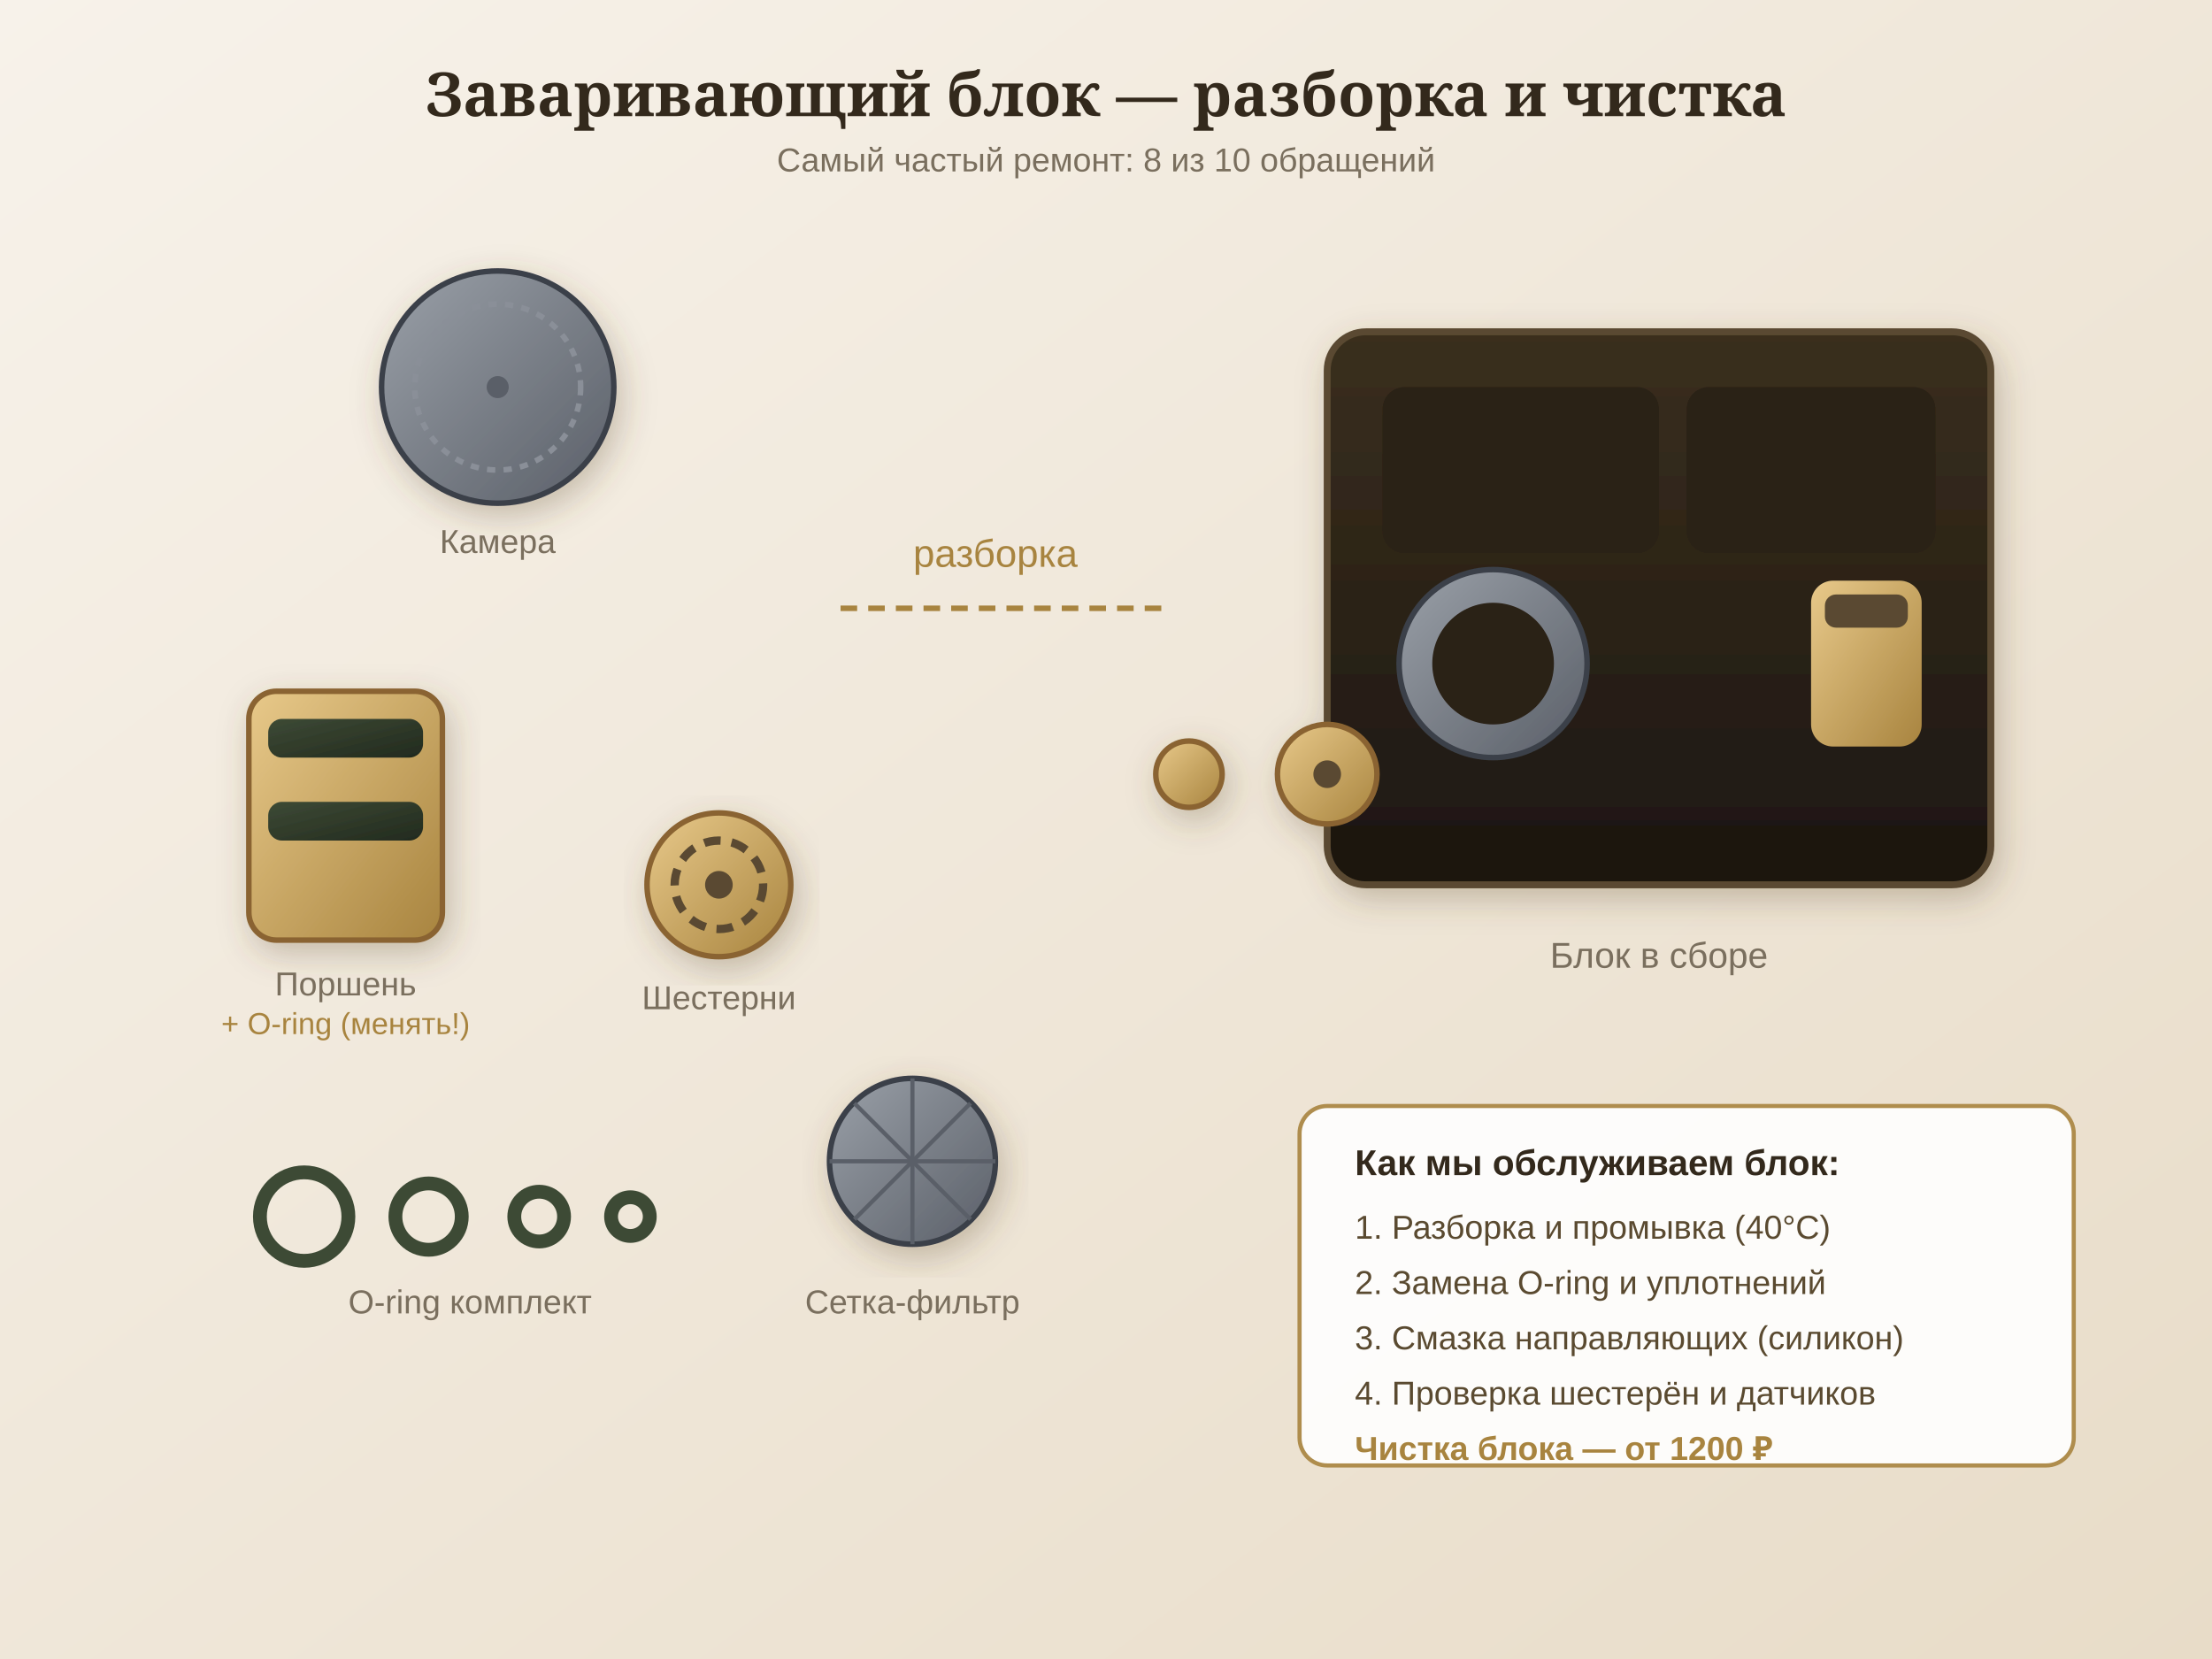
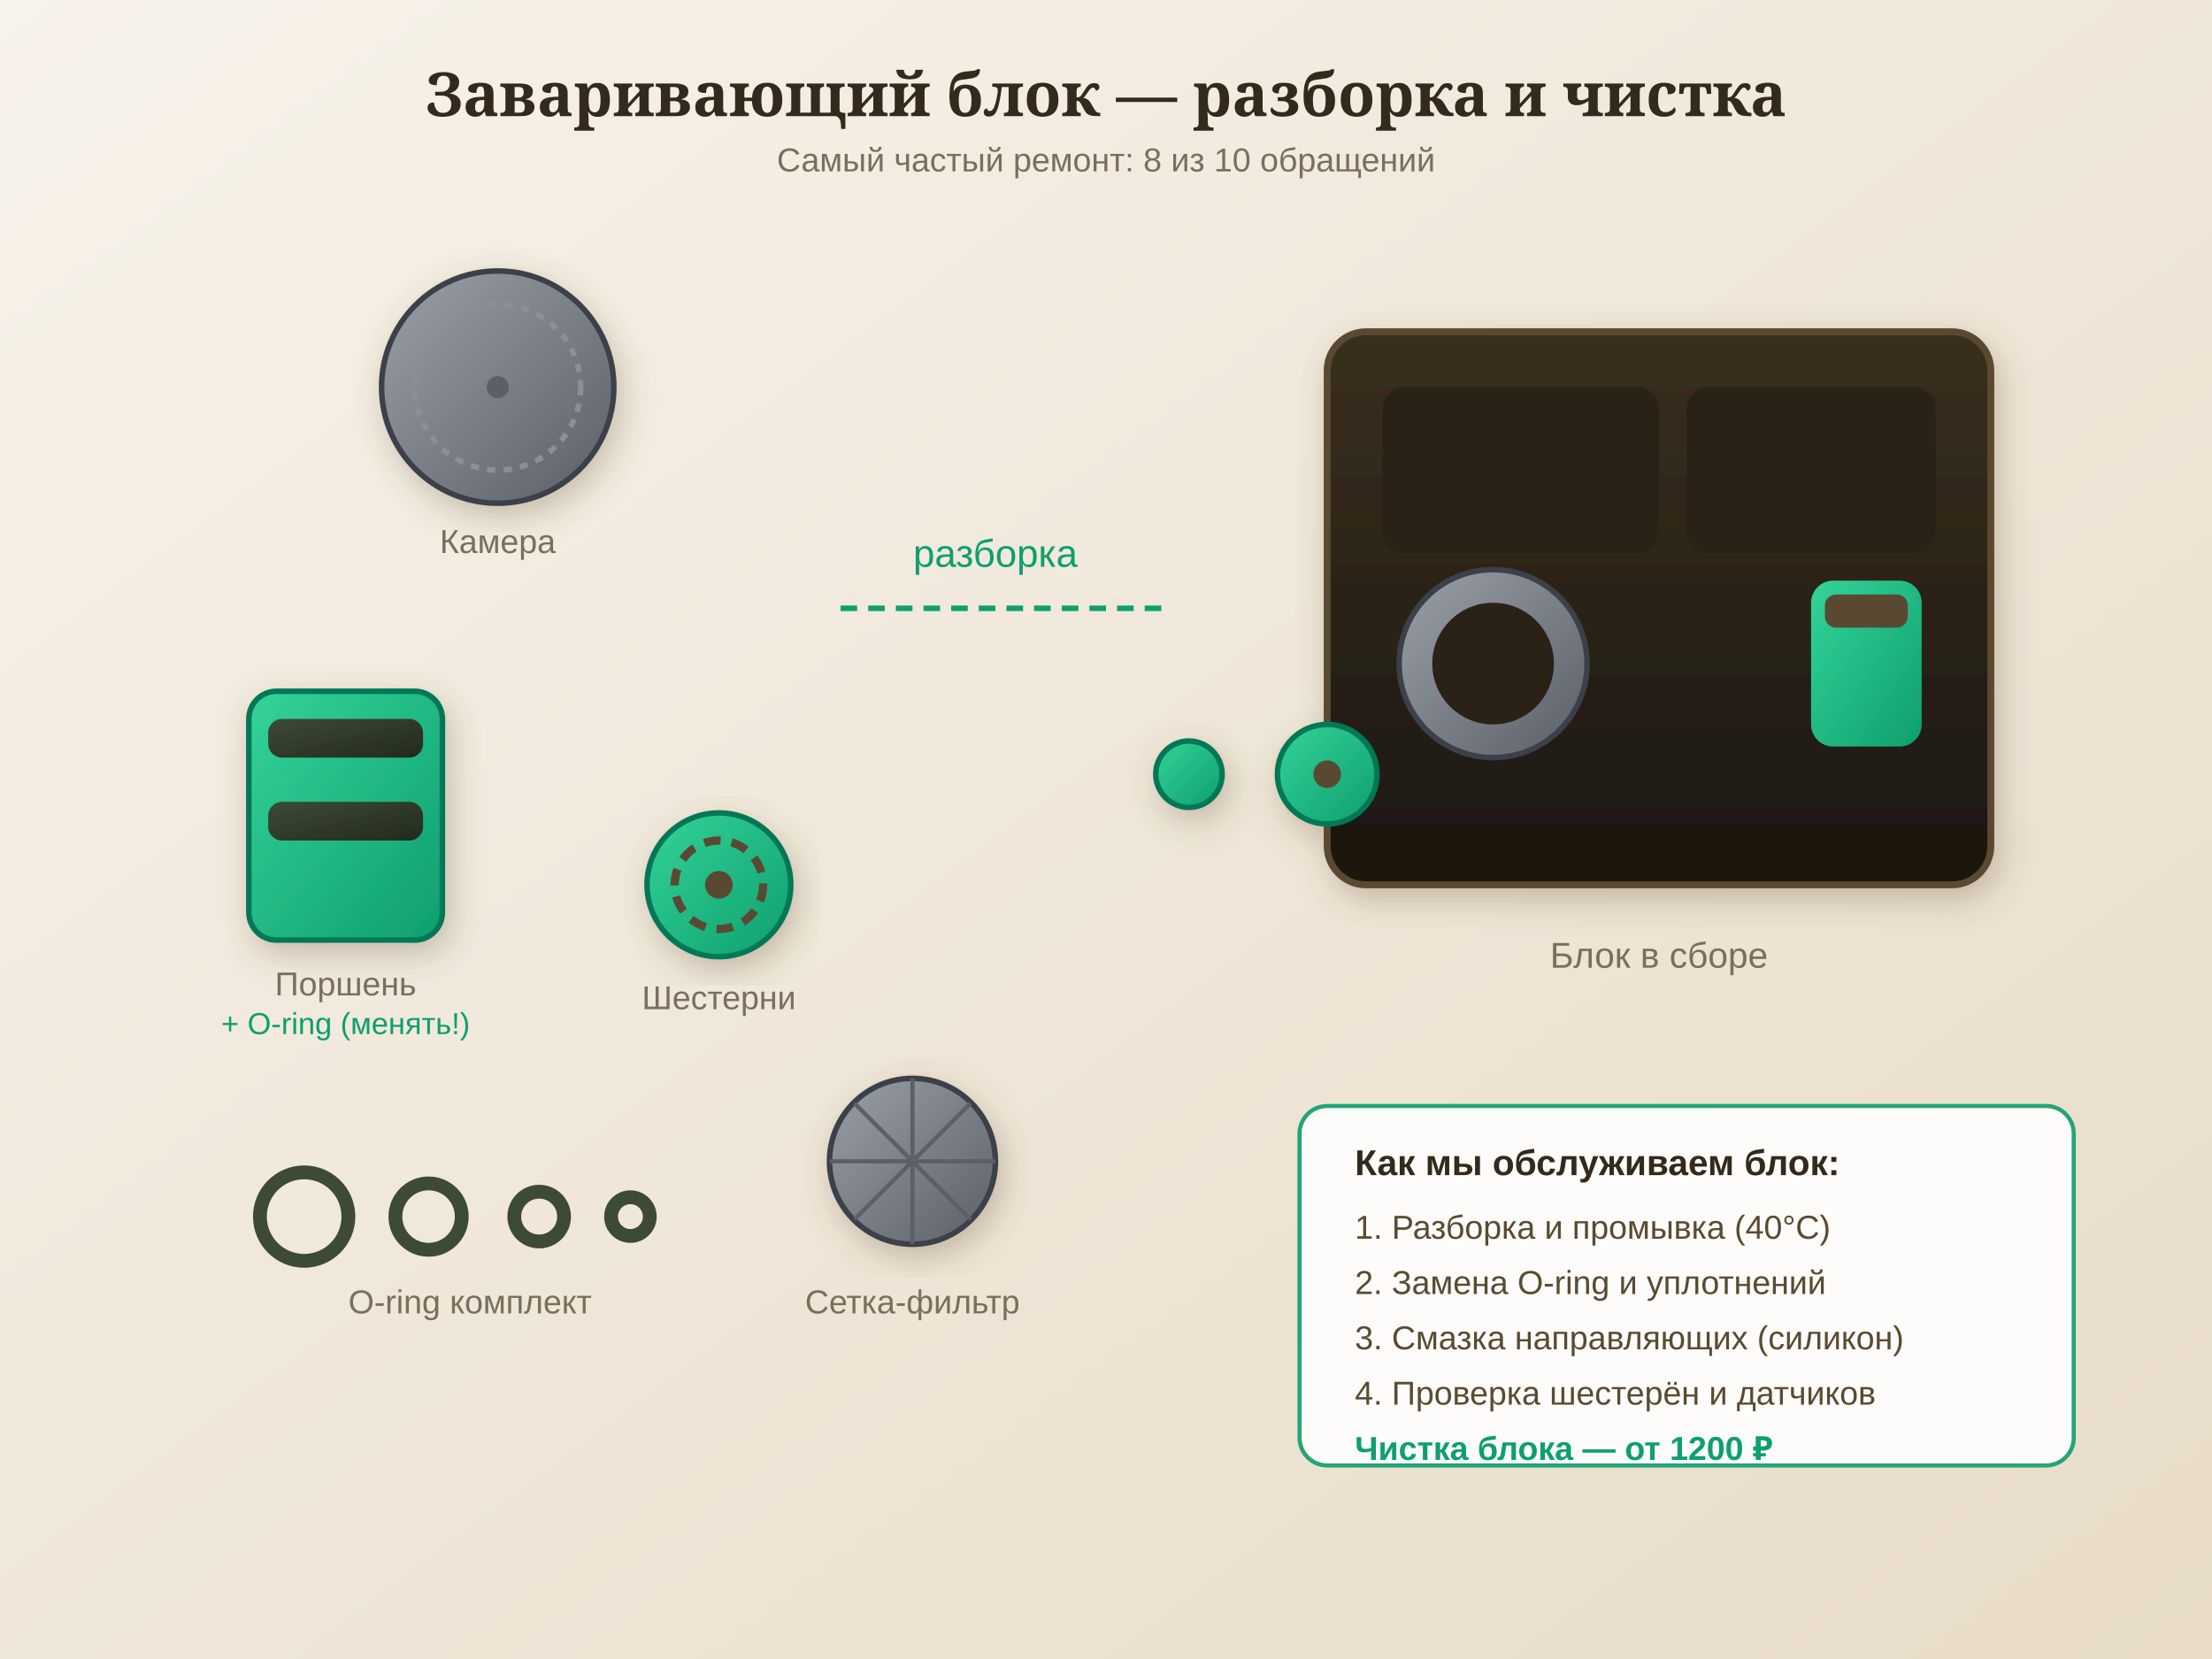
<svg xmlns="http://www.w3.org/2000/svg" width="800" height="600" viewBox="0 0 800 600">
  <defs>
    <linearGradient id="bg" x1="0" y1="0" x2="1" y2="1">
      <stop offset="0" stop-color="#f7f2ea" />
      <stop offset="1" stop-color="#e8dcc8" />
    </linearGradient>
    <linearGradient id="plastic" x1="0" y1="0" x2="0" y2="1">
      <stop offset="0" stop-color="#3a2f1e" />
      <stop offset="1" stop-color="#1c1610" />
    </linearGradient>
    <linearGradient id="steel" x1="0" y1="0" x2="1" y2="1">
      <stop offset="0" stop-color="#9aa0a8" />
      <stop offset="1" stop-color="#5a5f68" />
    </linearGradient>
    <linearGradient id="gold" x1="0" y1="0" x2="1" y2="1">
-       <stop offset="0" stop-color="#e8c98a" />
-       <stop offset="1" stop-color="#a8843f" />
+       <stop offset="0" stop-color="#34d399" />
+       <stop offset="1" stop-color="#0e9f6e" />
    </linearGradient>
    <linearGradient id="rubber" x1="0" y1="0" x2="1" y2="1">
      <stop offset="0" stop-color="#3d4a35" />
      <stop offset="1" stop-color="#222a1e" />
    </linearGradient>
    <filter id="shadow" x="-20%" y="-20%" width="140%" height="140%">
      <feDropShadow dx="2" dy="4" stdDeviation="6" flood-color="#5a4a30" flood-opacity="0.3" />
    </filter>
  </defs>
  <rect width="800" height="600" fill="url(#bg)" />
  <text x="400" y="42" text-anchor="middle" font-family="Georgia, serif" font-size="22" font-weight="bold" fill="#33291c">Заваривающий блок — разборка и чистка</text>
  <text x="400" y="62" text-anchor="middle" font-family="Arial" font-size="12" fill="#7a6f5e">Самый частый ремонт: 8 из 10 обращений</text>
  <g filter="url(#shadow)">
    <rect x="480" y="120" width="240" height="200" rx="14" fill="url(#plastic)" stroke="#5a4a30" stroke-width="2.5" />
    <rect x="500" y="140" width="100" height="60" rx="8" fill="#2a2015" />
    <rect x="610" y="140" width="90" height="60" rx="8" fill="#2a2015" />
    <circle cx="540" cy="240" r="34" fill="url(#steel)" stroke="#3a3f48" stroke-width="2" />
    <circle cx="540" cy="240" r="22" fill="#2a2015" />
    <rect x="655" y="210" width="40" height="60" rx="8" fill="url(#gold)" />
    <rect x="660" y="215" width="30" height="12" rx="4" fill="#5a4a30" />
-     <circle cx="480" cy="280" r="18" fill="url(#gold)" stroke="#8a6430" stroke-width="2" />
+     <circle cx="480" cy="280" r="18" fill="url(#gold)" stroke="#047857" stroke-width="2" />
    <circle cx="480" cy="280" r="5" fill="#5a4a30" />
-     <circle cx="430" cy="280" r="12" fill="url(#gold)" stroke="#8a6430" stroke-width="2" />
+     <circle cx="430" cy="280" r="12" fill="url(#gold)" stroke="#047857" stroke-width="2" />
  </g>
  <text x="600" y="350" text-anchor="middle" font-family="Arial" font-size="13" fill="#7a6f5e">Блок в сборе</text>
-   <line x1="420" y1="220" x2="300" y2="220" stroke="#a8843f" stroke-width="2" stroke-dasharray="6,4" />
-   <text x="360" y="205" text-anchor="middle" font-family="Arial" font-size="14" fill="#a8843f">разборка</text>
+   <line x1="420" y1="220" x2="300" y2="220" stroke="#0e9f6e" stroke-width="2" stroke-dasharray="6,4" />
+   <text x="360" y="205" text-anchor="middle" font-family="Arial" font-size="14" fill="#0e9f6e">разборка</text>
  <g filter="url(#shadow)">
    <circle cx="180" cy="140" r="42" fill="url(#steel)" stroke="#3a3f48" stroke-width="2" />
    <circle cx="180" cy="140" r="30" fill="none" stroke="#8a8f98" stroke-width="2" stroke-dasharray="3,3" />
    <circle cx="180" cy="140" r="4" fill="#5a5f68" />
  </g>
  <text x="180" y="200" text-anchor="middle" font-family="Arial" font-size="12" fill="#7a6f5e">Камера</text>
  <g filter="url(#shadow)">
-     <rect x="90" y="250" width="70" height="90" rx="10" fill="url(#gold)" stroke="#8a6430" stroke-width="2" />
+     <rect x="90" y="250" width="70" height="90" rx="10" fill="url(#gold)" stroke="#047857" stroke-width="2" />
    <rect x="97" y="260" width="56" height="14" rx="5" fill="url(#rubber)" />
    <rect x="97" y="290" width="56" height="14" rx="5" fill="url(#rubber)" />
  </g>
  <text x="125" y="360" text-anchor="middle" font-family="Arial" font-size="12" fill="#7a6f5e">Поршень</text>
-   <text x="125" y="374" text-anchor="middle" font-family="Arial" font-size="11" fill="#a8843f">+ O-ring (менять!)</text>
+   <text x="125" y="374" text-anchor="middle" font-family="Arial" font-size="11" fill="#0e9f6e">+ O-ring (менять!)</text>
  <g filter="url(#shadow)">
-     <circle cx="260" cy="320" r="26" fill="url(#gold)" stroke="#8a6430" stroke-width="2" />
+     <circle cx="260" cy="320" r="26" fill="url(#gold)" stroke="#047857" stroke-width="2" />
    <circle cx="260" cy="320" r="16" fill="none" stroke="#5a4a30" stroke-width="3" stroke-dasharray="6,4" />
    <circle cx="260" cy="320" r="5" fill="#5a4a30" />
  </g>
  <text x="260" y="365" text-anchor="middle" font-family="Arial" font-size="12" fill="#7a6f5e">Шестерни</text>
  <g>
    <circle cx="110" cy="440" r="16" fill="none" stroke="#3d4a35" stroke-width="5" />
    <circle cx="155" cy="440" r="12" fill="none" stroke="#3d4a35" stroke-width="5" />
    <circle cx="195" cy="440" r="9" fill="none" stroke="#3d4a35" stroke-width="5" />
    <circle cx="228" cy="440" r="7" fill="none" stroke="#3d4a35" stroke-width="5" />
  </g>
  <text x="170" y="475" text-anchor="middle" font-family="Arial" font-size="12" fill="#7a6f5e">O-ring комплект</text>
  <g filter="url(#shadow)">
    <circle cx="330" cy="420" r="30" fill="url(#steel)" stroke="#3a3f48" stroke-width="2" />
    <line x1="300" y1="420" x2="360" y2="420" stroke="#5a5f68" stroke-width="1.5" />
    <line x1="330" y1="390" x2="330" y2="450" stroke="#5a5f68" stroke-width="1.5" />
    <line x1="309" y1="399" x2="351" y2="441" stroke="#5a5f68" stroke-width="1.5" />
    <line x1="351" y1="399" x2="309" y2="441" stroke="#5a5f68" stroke-width="1.5" />
  </g>
  <text x="330" y="475" text-anchor="middle" font-family="Arial" font-size="12" fill="#7a6f5e">Сетка-фильтр</text>
  <g>
-     <rect x="470" y="400" width="280" height="130" rx="10" fill="#fff" stroke="#a8843f" stroke-width="1.5" opacity="0.9" />
+     <rect x="470" y="400" width="280" height="130" rx="10" fill="#fff" stroke="#0e9f6e" stroke-width="1.5" opacity="0.9" />
    <text x="490" y="425" font-family="Arial" font-size="13" font-weight="bold" fill="#33291c">Как мы обслуживаем блок:</text>
    <text x="490" y="448" font-family="Arial" font-size="12" fill="#5a4a30">1. Разборка и промывка (40°C)</text>
    <text x="490" y="468" font-family="Arial" font-size="12" fill="#5a4a30">2. Замена O-ring и уплотнений</text>
    <text x="490" y="488" font-family="Arial" font-size="12" fill="#5a4a30">3. Смазка направляющих (силикон)</text>
    <text x="490" y="508" font-family="Arial" font-size="12" fill="#5a4a30">4. Проверка шестерён и датчиков</text>
-     <text x="490" y="528" font-family="Arial" font-size="12" fill="#a8843f" font-weight="bold">Чистка блока — от 1200 ₽</text>
+     <text x="490" y="528" font-family="Arial" font-size="12" fill="#0e9f6e" font-weight="bold">Чистка блока — от 1200 ₽</text>
  </g>
</svg>
